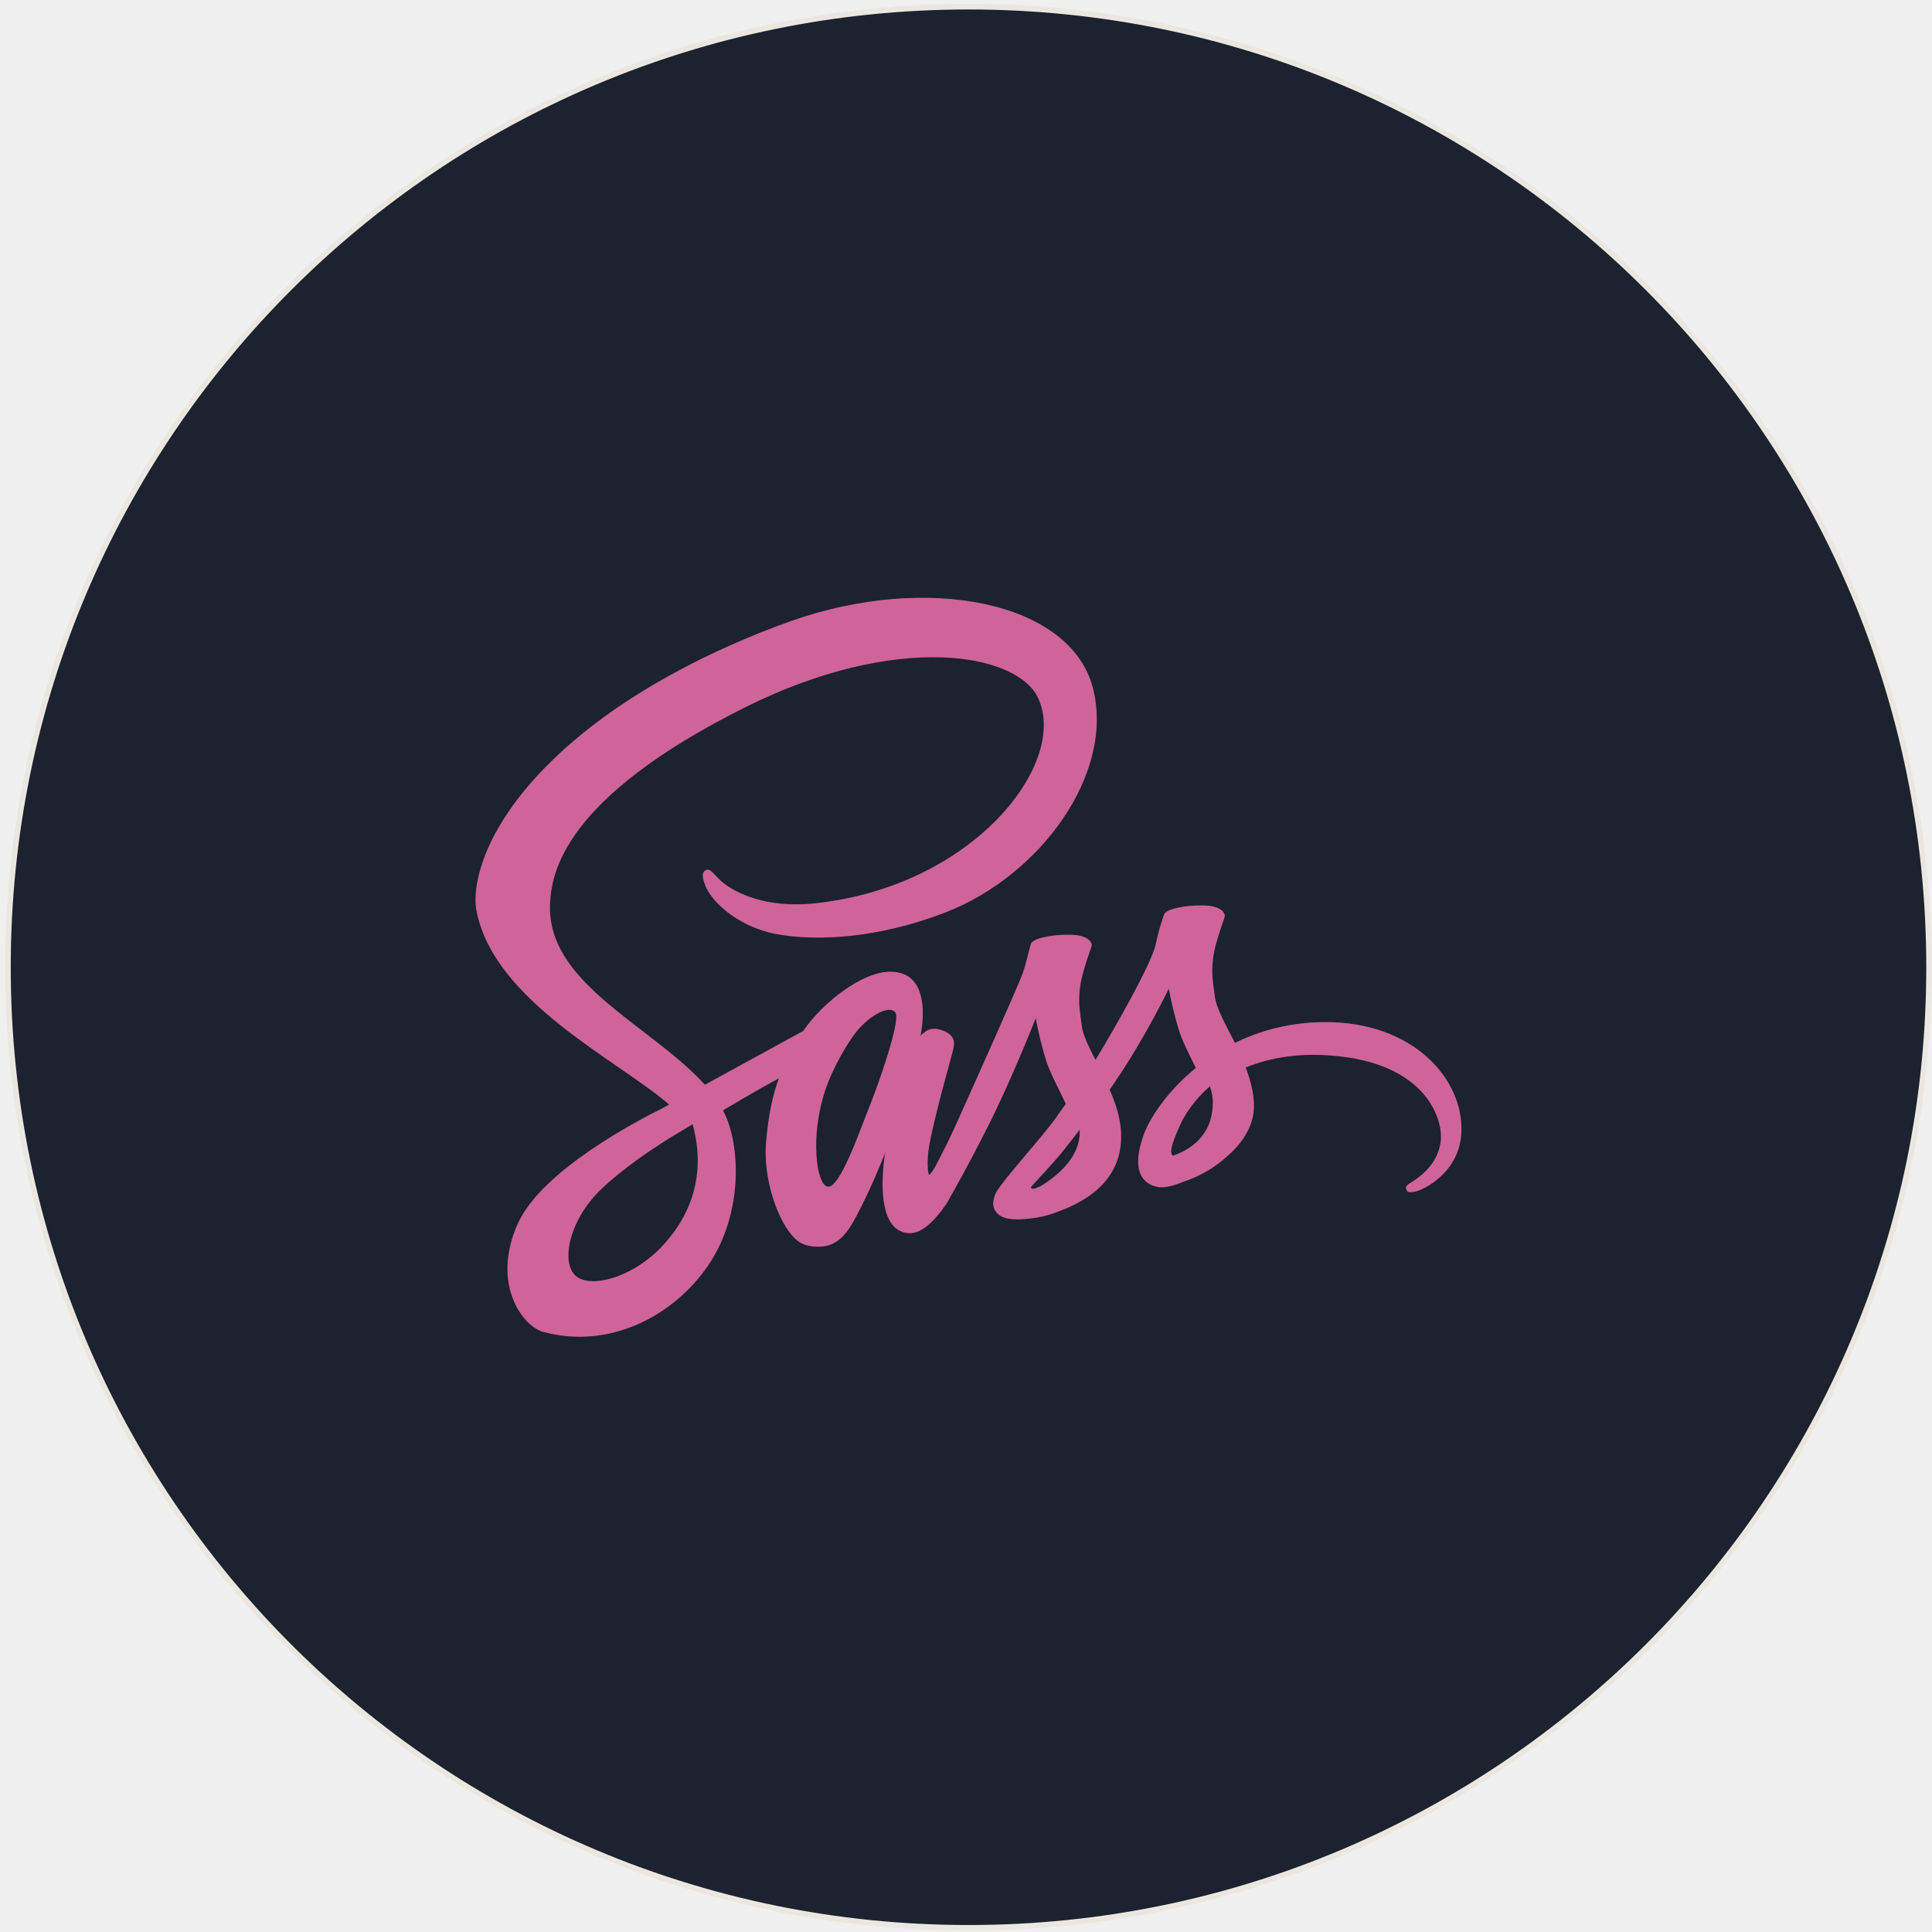
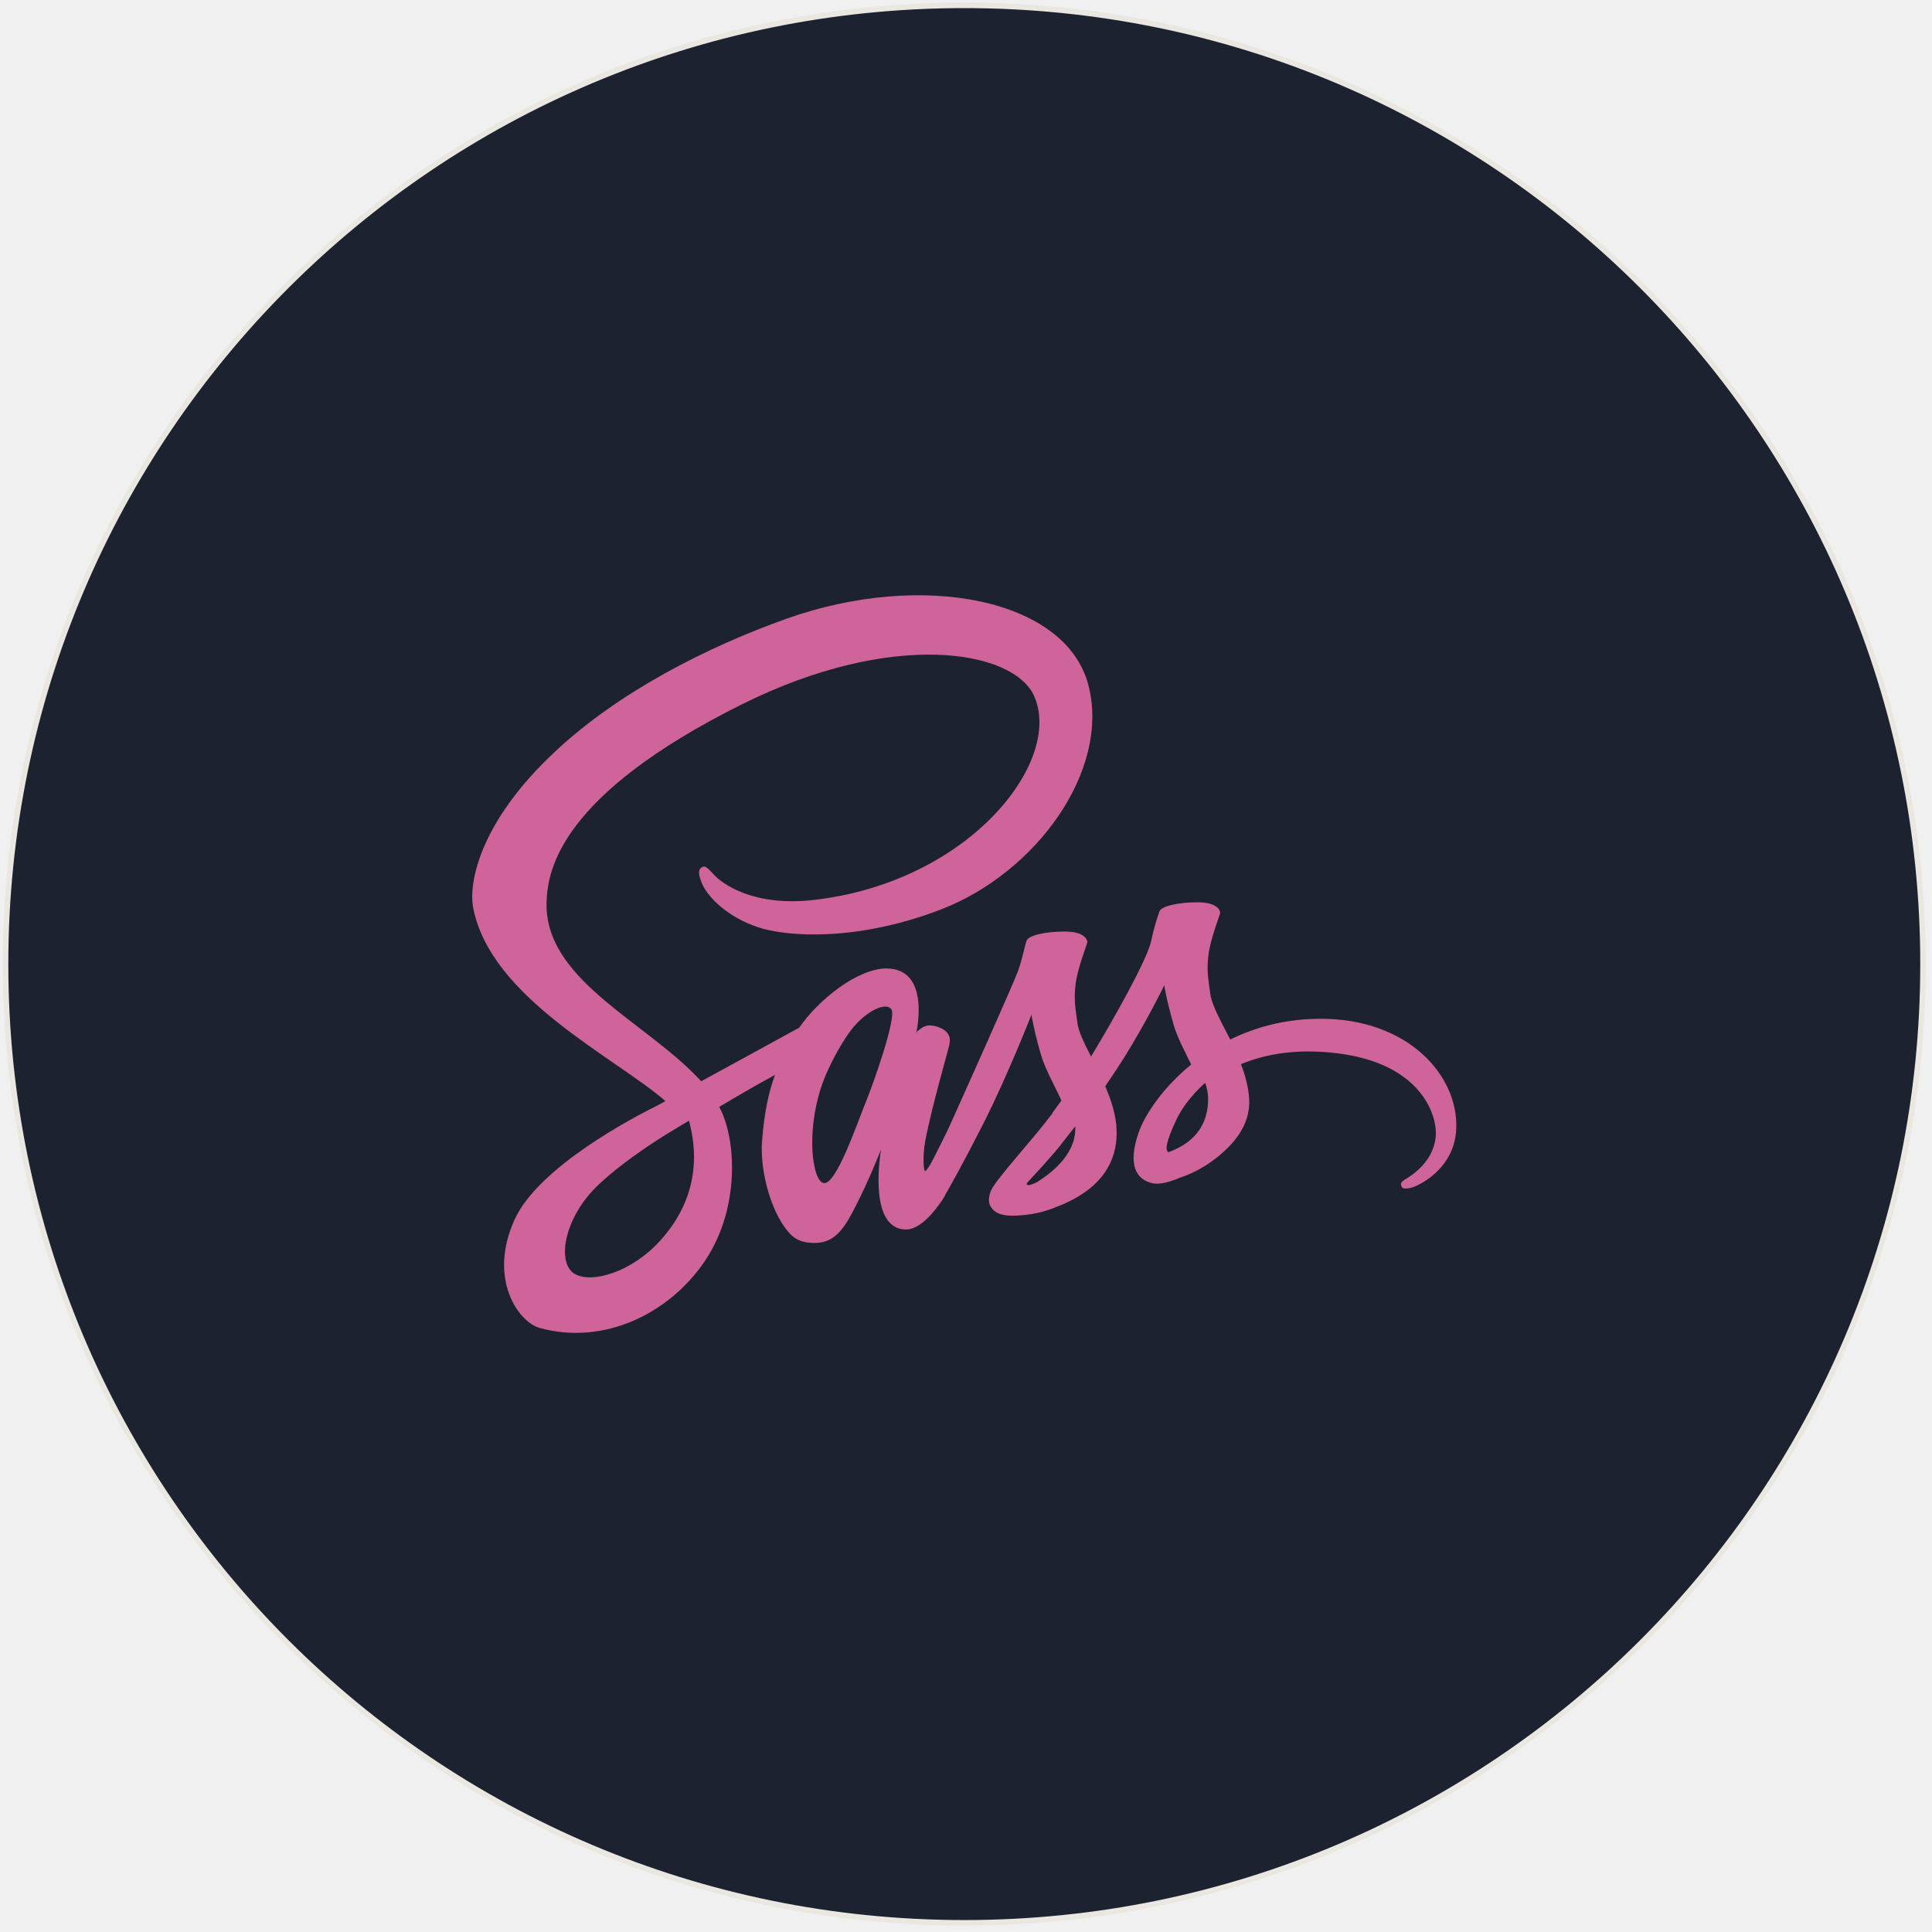
- <svg xmlns="http://www.w3.org/2000/svg" width="366" height="366" viewBox="0 0 366 366" fill="none">
-   <path d="M183.476 1.272c100.496 0 181.964 81.469 181.964 181.965s-81.468 181.965-181.964 181.965c-100.497 0-181.965-81.468-181.965-181.965C1.51 82.741 82.979 1.273 183.476 1.272" fill="#1C222F" />
-   <path d="M183.476 1.272c100.496 0 181.964 81.469 181.964 181.965s-81.468 181.965-181.964 181.965c-100.497 0-181.965-81.468-181.965-181.965C1.51 82.741 82.979 1.273 183.476 1.272Z" stroke="#EAE7E0" stroke-width="1.049" />
+ <svg xmlns="http://www.w3.org/2000/svg" width="286" height="286" viewBox="0 0 286 286" fill="none">
+   <path d="M142.747.792c78.382 0 141.924 63.542 141.924 141.924S221.129 284.64 142.747 284.64.823 221.098.823 142.716 64.365.792 142.747.792" fill="#1C222F" />
+   <path d="M142.747.792c78.382 0 141.924 63.542 141.924 141.924S221.129 284.64 142.747 284.64.823 221.098.823 142.716 64.365.792 142.747.792Z" stroke="#EAE7E0" stroke-width=".818" />
  <g clip-path="url(#a)">
-     <path d="M250.874 193.627c-6.531.038-12.184 1.605-16.927 3.94-1.751-3.467-3.502-6.494-3.794-8.756-.329-2.626-.729-4.231-.329-7.369s2.226-7.588 2.226-7.953c-.035-.329-.402-1.934-4.158-1.97-3.757-.035-7.005.73-7.37 1.717a42 42 0 0 0-1.57 5.583c-.656 3.429-7.515 15.578-11.42 21.964-1.278-2.481-2.372-4.67-2.591-6.421-.33-2.626-.73-4.232-.33-7.369s2.227-7.588 2.227-7.953c-.035-.329-.403-1.935-4.159-1.97s-7.004.73-7.369 1.716c-.365.987-.768 3.322-1.57 5.583-.768 2.262-9.888 22.548-12.258 27.837-1.205 2.699-2.261 4.853-3.029 6.312s-.035.111-.108.257l-1.021 1.935v.035c-.511.913-1.06 1.789-1.314 1.789-.181 0-.548-2.446.073-5.802 1.351-7.042 4.635-18.024 4.597-18.424 0-.181.621-2.116-2.116-3.102-2.665-.987-3.613.656-3.832.656s-.403.584-.403.584 2.957-12.368-5.656-12.368c-5.399 0-12.841 5.874-16.527 11.236l-18.608 10.179-.403-.438c-10.427-11.136-29.727-19.016-28.924-33.973.291-5.437 2.188-19.776 37.064-37.14 28.566-14.228 51.443-10.326 55.421-1.644 5.656 12.404-12.222 35.46-41.92 38.787-11.309 1.278-17.257-3.103-18.754-4.743-1.57-1.716-1.789-1.789-2.373-1.459-.949.511-.365 2.043 0 2.956.875 2.3 4.524 6.386 10.725 8.429 5.437 1.789 18.716 2.772 34.771-3.429 17.986-6.97 32.033-26.304 27.909-42.464-4.197-16.454-31.484-21.853-57.281-12.695-15.356 5.466-31.962 14-43.928 25.201-14.257 13.279-16.519 24.882-15.573 29.698 3.321 17.184 26.996 28.385 36.481 36.667l-1.314.73c-4.742 2.335-22.801 11.785-27.325 21.78-5.107 11.309.802 19.446 4.742 20.54 12.185 3.394 24.661-2.699 31.412-12.733 6.712-10.033 5.91-23.056 2.81-29.003l-.111-.219 3.721-2.189a217 217 0 0 1 6.859-3.867c-1.168 3.175-2.008 6.931-2.446 12.403-.511 6.421 2.116 14.739 5.583 18.025 1.532 1.424 3.356 1.459 4.489 1.459 4.012 0 5.836-3.321 7.844-7.296 2.481-4.854 4.67-10.472 4.67-10.472s-2.738 15.214 4.742 15.214c2.738 0 5.472-3.54 6.713-5.364v.035s.073-.111.219-.365c.291-.437.437-.694.437-.694v-.073c1.095-1.897 3.54-6.24 7.189-13.425 4.707-9.266 9.231-20.867 9.231-20.867s.437 2.846 1.789 7.515c.802 2.773 2.553 5.802 3.904 8.755l-1.751 2.408.035.038a103 103 0 0 1-2.883 3.648c-3.721 4.451-8.172 9.523-8.755 10.982-.695 1.716-.549 2.992.802 4.013.987.73 2.738.876 4.597.73 3.356-.219 5.691-1.06 6.858-1.57a23.8 23.8 0 0 0 5.91-3.103c3.648-2.699 5.875-6.531 5.656-11.638-.111-2.811-1.021-5.583-2.154-8.21l.987-1.459c5.764-8.429 10.214-17.695 10.214-17.695s.438 2.846 1.789 7.515c.695 2.373 2.081 4.961 3.321 7.515-5.399 4.416-8.793 9.523-9.96 12.879-2.154 6.202-.476 9.012 2.699 9.669 1.424.292 3.467-.365 5-1.021 1.897-.622 4.196-1.678 6.312-3.249 3.648-2.699 7.15-6.458 6.969-11.527-.11-2.335-.729-4.635-1.57-6.824 4.597-1.897 10.545-2.991 18.095-2.081 16.235 1.897 19.445 12.039 18.824 16.271-.622 4.231-4.013 6.566-5.146 7.296-1.132.694-1.497.948-1.386 1.459.146.768.657.73 1.643.584 1.352-.219 8.537-3.467 8.829-11.274.437-10.034-9.086-20.978-25.975-20.867zm-125.213 42.215c-5.364 5.875-12.914 8.099-16.124 6.202-3.467-2.008-2.116-10.653 4.488-16.892 4.013-3.794 9.231-7.296 12.661-9.45l3.321-2.008c.219-.146.365-.219.365-.219.256-.146.548-.33.84-.511 2.446 8.902.111 16.709-5.545 22.875zm39.224-26.669c-1.862 4.562-5.802 16.271-8.172 15.614-2.042-.549-3.283-9.412-.402-18.17 1.459-4.416 4.561-9.669 6.385-11.712 2.957-3.283 6.167-4.378 6.97-3.029.948 1.751-3.614 14.449-4.781 17.297m32.36 15.468c-.803.403-1.532.695-1.862.476-.257-.146.33-.695.33-.695s4.051-4.342 5.656-6.347l3.175-4.051v.438c0 5.253-5.034 8.755-7.296 10.179zm24.953-5.691c-.584-.438-.511-1.789 1.459-6.021.767-1.678 2.518-4.488 5.545-7.15.365 1.095.584 2.154.549 3.138-.038 6.566-4.708 9.012-7.553 10.033" fill="#CF649A" />
+     <path d="M195.314 150.813c-5.094.03-9.503 1.252-13.202 3.073-1.366-2.704-2.732-5.064-2.959-6.828-.257-2.049-.569-3.301-.257-5.748s1.736-5.918 1.736-6.203c-.027-.257-.314-1.509-3.243-1.536-2.93-.027-5.463.569-5.748 1.338a33 33 0 0 0-1.224 4.355c-.513 2.674-5.862 12.15-8.907 17.131-.997-1.935-1.851-3.642-2.022-5.008-.257-2.049-.569-3.3-.257-5.747s1.737-5.919 1.737-6.203c-.027-.257-.314-1.509-3.244-1.537-2.929-.027-5.463.569-5.747 1.339-.285.769-.599 2.59-1.225 4.354-.599 1.764-7.712 17.587-9.56 21.711a88 88 0 0 1-2.363 4.924c-.599 1.138-.027.086-.084.2l-.797 1.509v.027c-.398.713-.826 1.396-1.024 1.396-.141 0-.428-1.908.057-4.525 1.054-5.493 3.614-14.059 3.585-14.37 0-.142.485-1.651-1.65-2.42-2.079-.769-2.818.512-2.989.512s-.314.455-.314.455 2.306-9.646-4.412-9.646c-4.211 0-10.015 4.582-12.89 8.763l-14.513 7.94-.315-.342c-8.133-8.686-23.185-14.832-22.56-26.498.228-4.24 1.708-15.423 28.909-28.967 22.28-11.097 40.123-8.053 43.226-1.282 4.411 9.674-9.533 27.657-32.696 30.252-8.821.997-13.46-2.42-14.627-3.699-1.225-1.339-1.396-1.396-1.851-1.138-.74.398-.284 1.593 0 2.306.683 1.793 3.528 4.98 8.365 6.573 4.241 1.396 14.598 2.163 27.12-2.674 14.028-5.436 24.984-20.516 21.767-33.12-3.273-12.833-24.556-17.044-44.676-9.901-11.977 4.263-24.93 10.919-34.262 19.655-11.12 10.357-12.883 19.407-12.146 23.163 2.59 13.403 21.055 22.139 28.453 28.599l-1.024.569c-3.699 1.821-17.784 9.192-21.312 16.988-3.984 8.82.625 15.166 3.698 16.02 9.504 2.647 19.235-2.106 24.5-9.931 5.235-7.826 4.609-17.983 2.192-22.622l-.087-.17 2.902-1.708a171 171 0 0 1 5.35-3.016c-.911 2.477-1.566 5.406-1.908 9.674-.398 5.008 1.65 11.495 4.355 14.059 1.195 1.11 2.617 1.138 3.5 1.138 3.13 0 4.553-2.591 6.119-5.691 1.935-3.785 3.642-8.167 3.642-8.167s-2.135 11.866 3.699 11.866c2.135 0 4.268-2.761 5.235-4.184v.027s.057-.086.171-.284c.228-.341.341-.542.341-.542v-.057c.854-1.479 2.762-4.866 5.607-10.47 3.671-7.228 7.2-16.276 7.2-16.276s.341 2.22 1.395 5.862c.626 2.162 1.992 4.525 3.046 6.828l-1.366 1.878.027.03a80 80 0 0 1-2.249 2.845c-2.902 3.472-6.373 7.428-6.829 8.566-.541 1.338-.427 2.333.626 3.13.77.569 2.136.683 3.586.569 2.617-.171 4.438-.827 5.349-1.225a18.5 18.5 0 0 0 4.609-2.42c2.845-2.105 4.582-5.094 4.411-9.077-.086-2.192-.796-4.355-1.679-6.403l.769-1.138c4.496-6.574 7.967-13.801 7.967-13.801s.341 2.219 1.395 5.861c.542 1.851 1.623 3.87 2.591 5.861-4.211 3.444-6.859 7.428-7.769 10.045-1.68 4.837-.371 7.029 2.105 7.542 1.111.227 2.704-.285 3.899-.797a17.7 17.7 0 0 0 4.924-2.534c2.845-2.105 5.577-5.037 5.436-8.991-.087-1.821-.569-3.614-1.225-5.322 3.585-1.479 8.224-2.333 14.113-1.623 12.663 1.48 15.166 9.39 14.682 12.691-.485 3.3-3.13 5.121-4.013 5.69-.884.542-1.168.74-1.082 1.138.114.599.513.569 1.282.456 1.054-.171 6.658-2.705 6.886-8.794.341-7.825-7.086-16.361-20.259-16.275zm-97.66 32.926c-4.184 4.583-10.072 6.317-12.576 4.837-2.704-1.566-1.65-8.308 3.5-13.174 3.13-2.96 7.2-5.691 9.875-7.371l2.59-1.566c.171-.114.285-.171.285-.171.2-.114.428-.257.655-.398 1.908 6.942.087 13.031-4.324 17.841zm30.593-20.8c-1.452 3.558-4.525 12.69-6.374 12.178-1.593-.428-2.56-7.341-.314-14.172 1.138-3.444 3.558-7.541 4.981-9.135 2.305-2.56 4.809-3.414 5.435-2.362.74 1.365-2.818 11.269-3.728 13.491m25.239 12.064c-.626.314-1.195.542-1.452.371-.201-.114.257-.542.257-.542s3.159-3.387 4.411-4.95l2.477-3.16v.342c0 4.097-3.927 6.828-5.691 7.939zm19.462-4.439c-.455-.341-.399-1.395 1.138-4.695.599-1.309 1.964-3.501 4.325-5.577.284.853.455 1.68.428 2.447-.03 5.121-3.672 7.029-5.891 7.825" fill="#CF649A" />
  </g>
  <defs>
    <clipPath id="a">
-       <path fill="#fff" d="M90.085 89.847h186.781v186.781H90.085z" />
+       <path fill="#fff" d="M69.906 69.876h145.68v145.68H69.906z" />
    </clipPath>
  </defs>
</svg>
